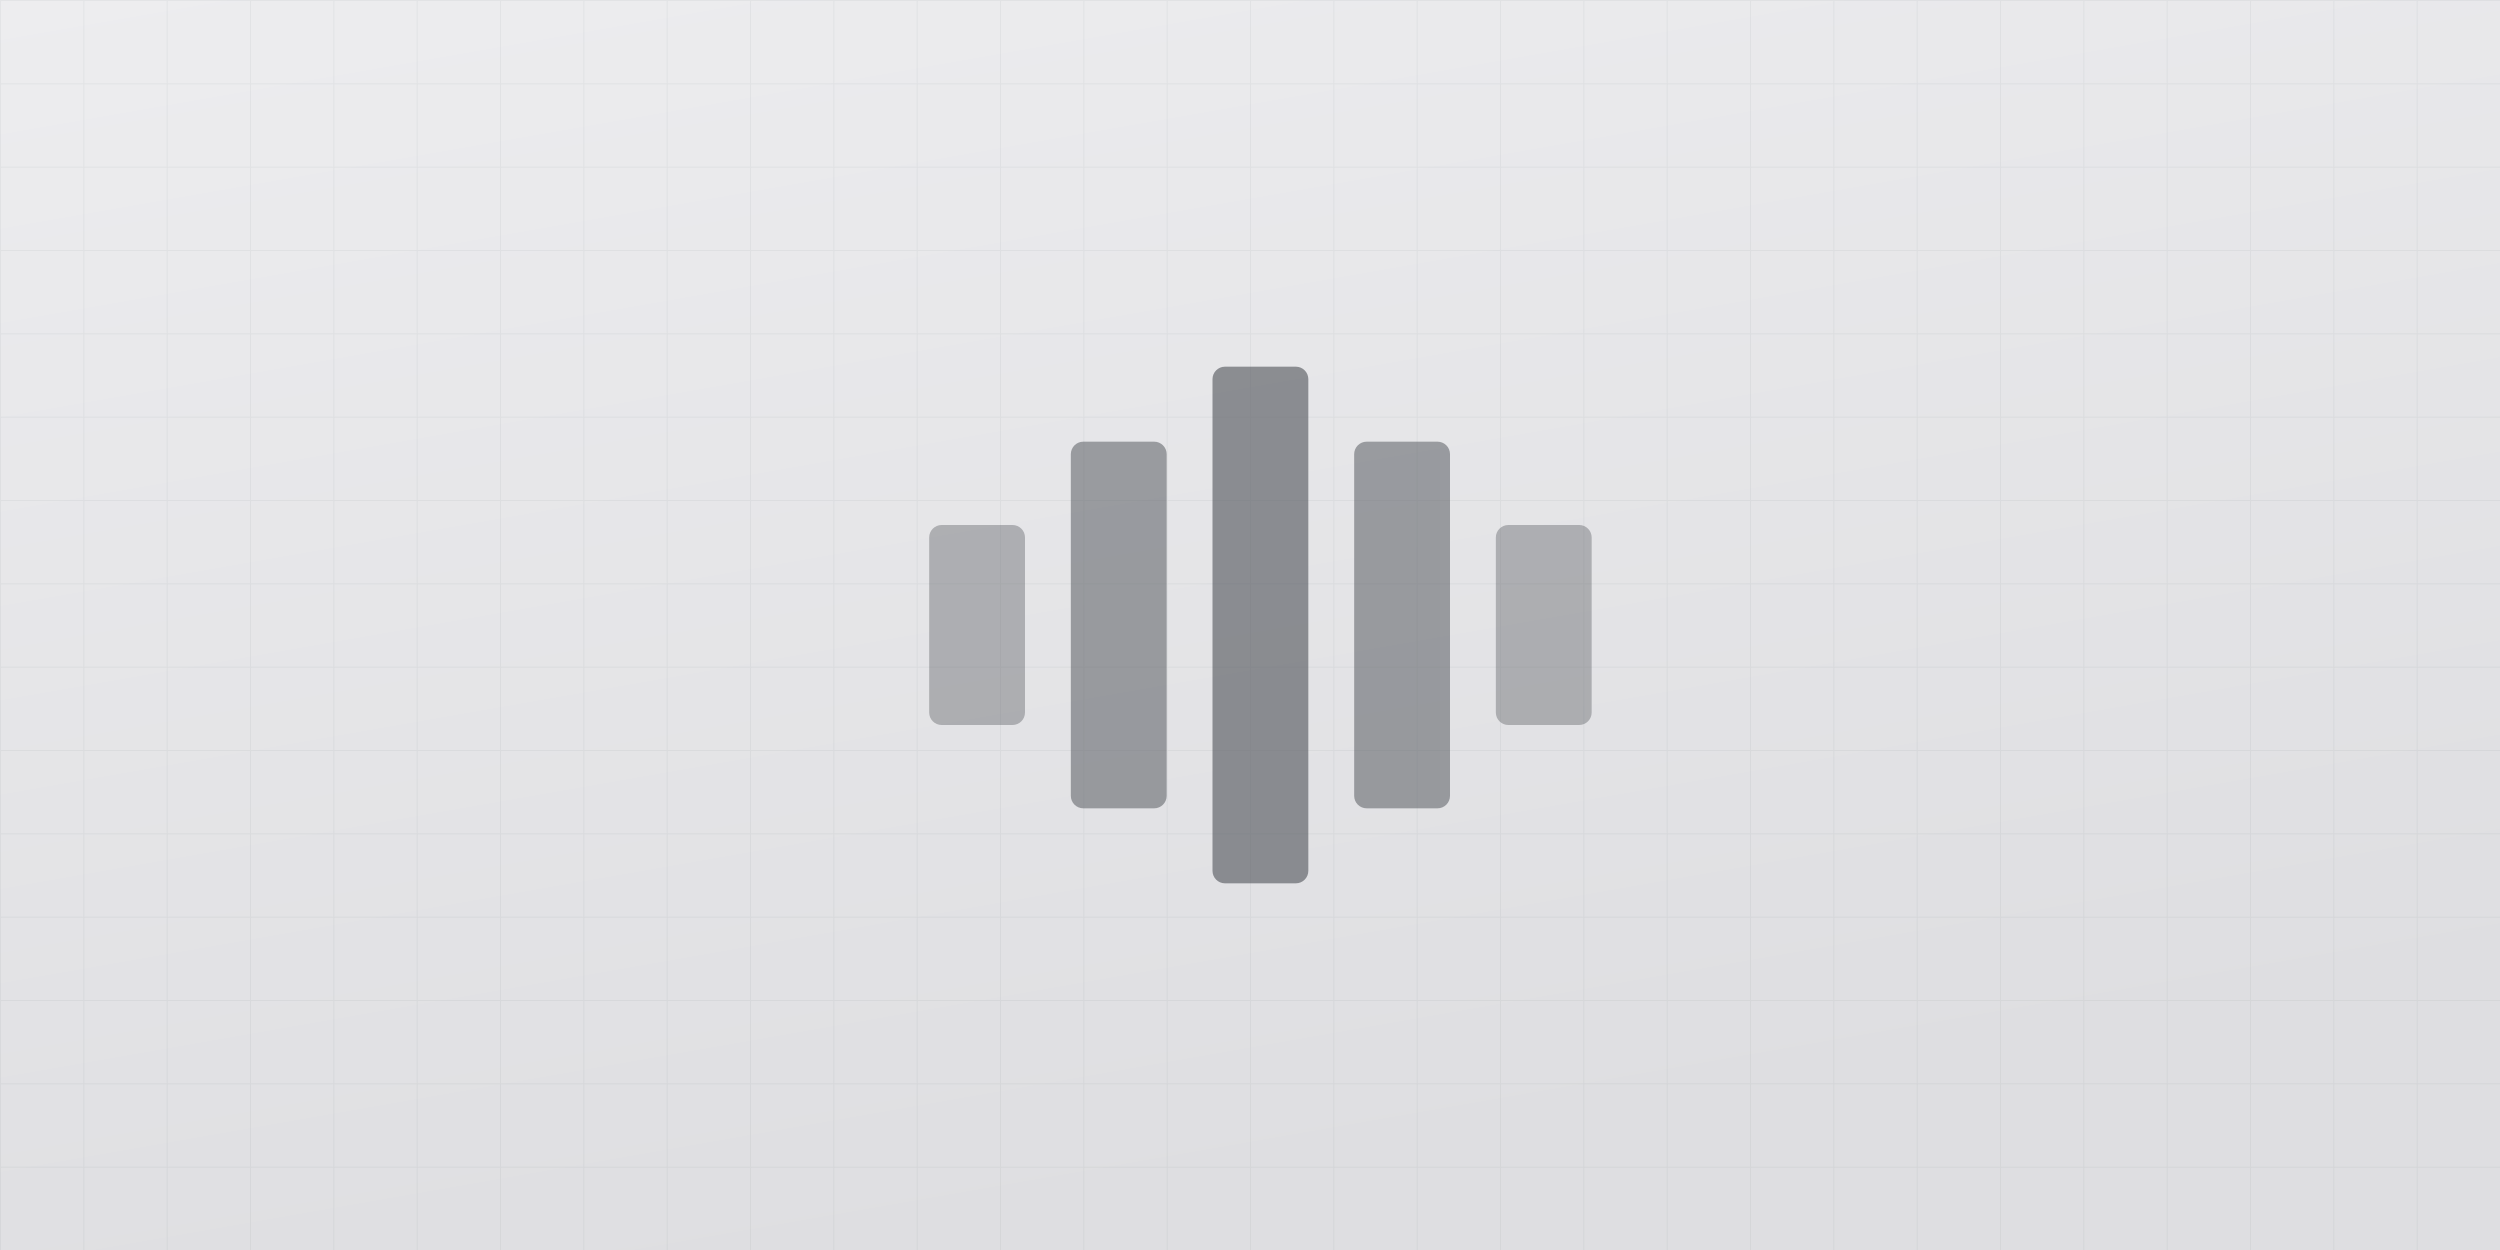
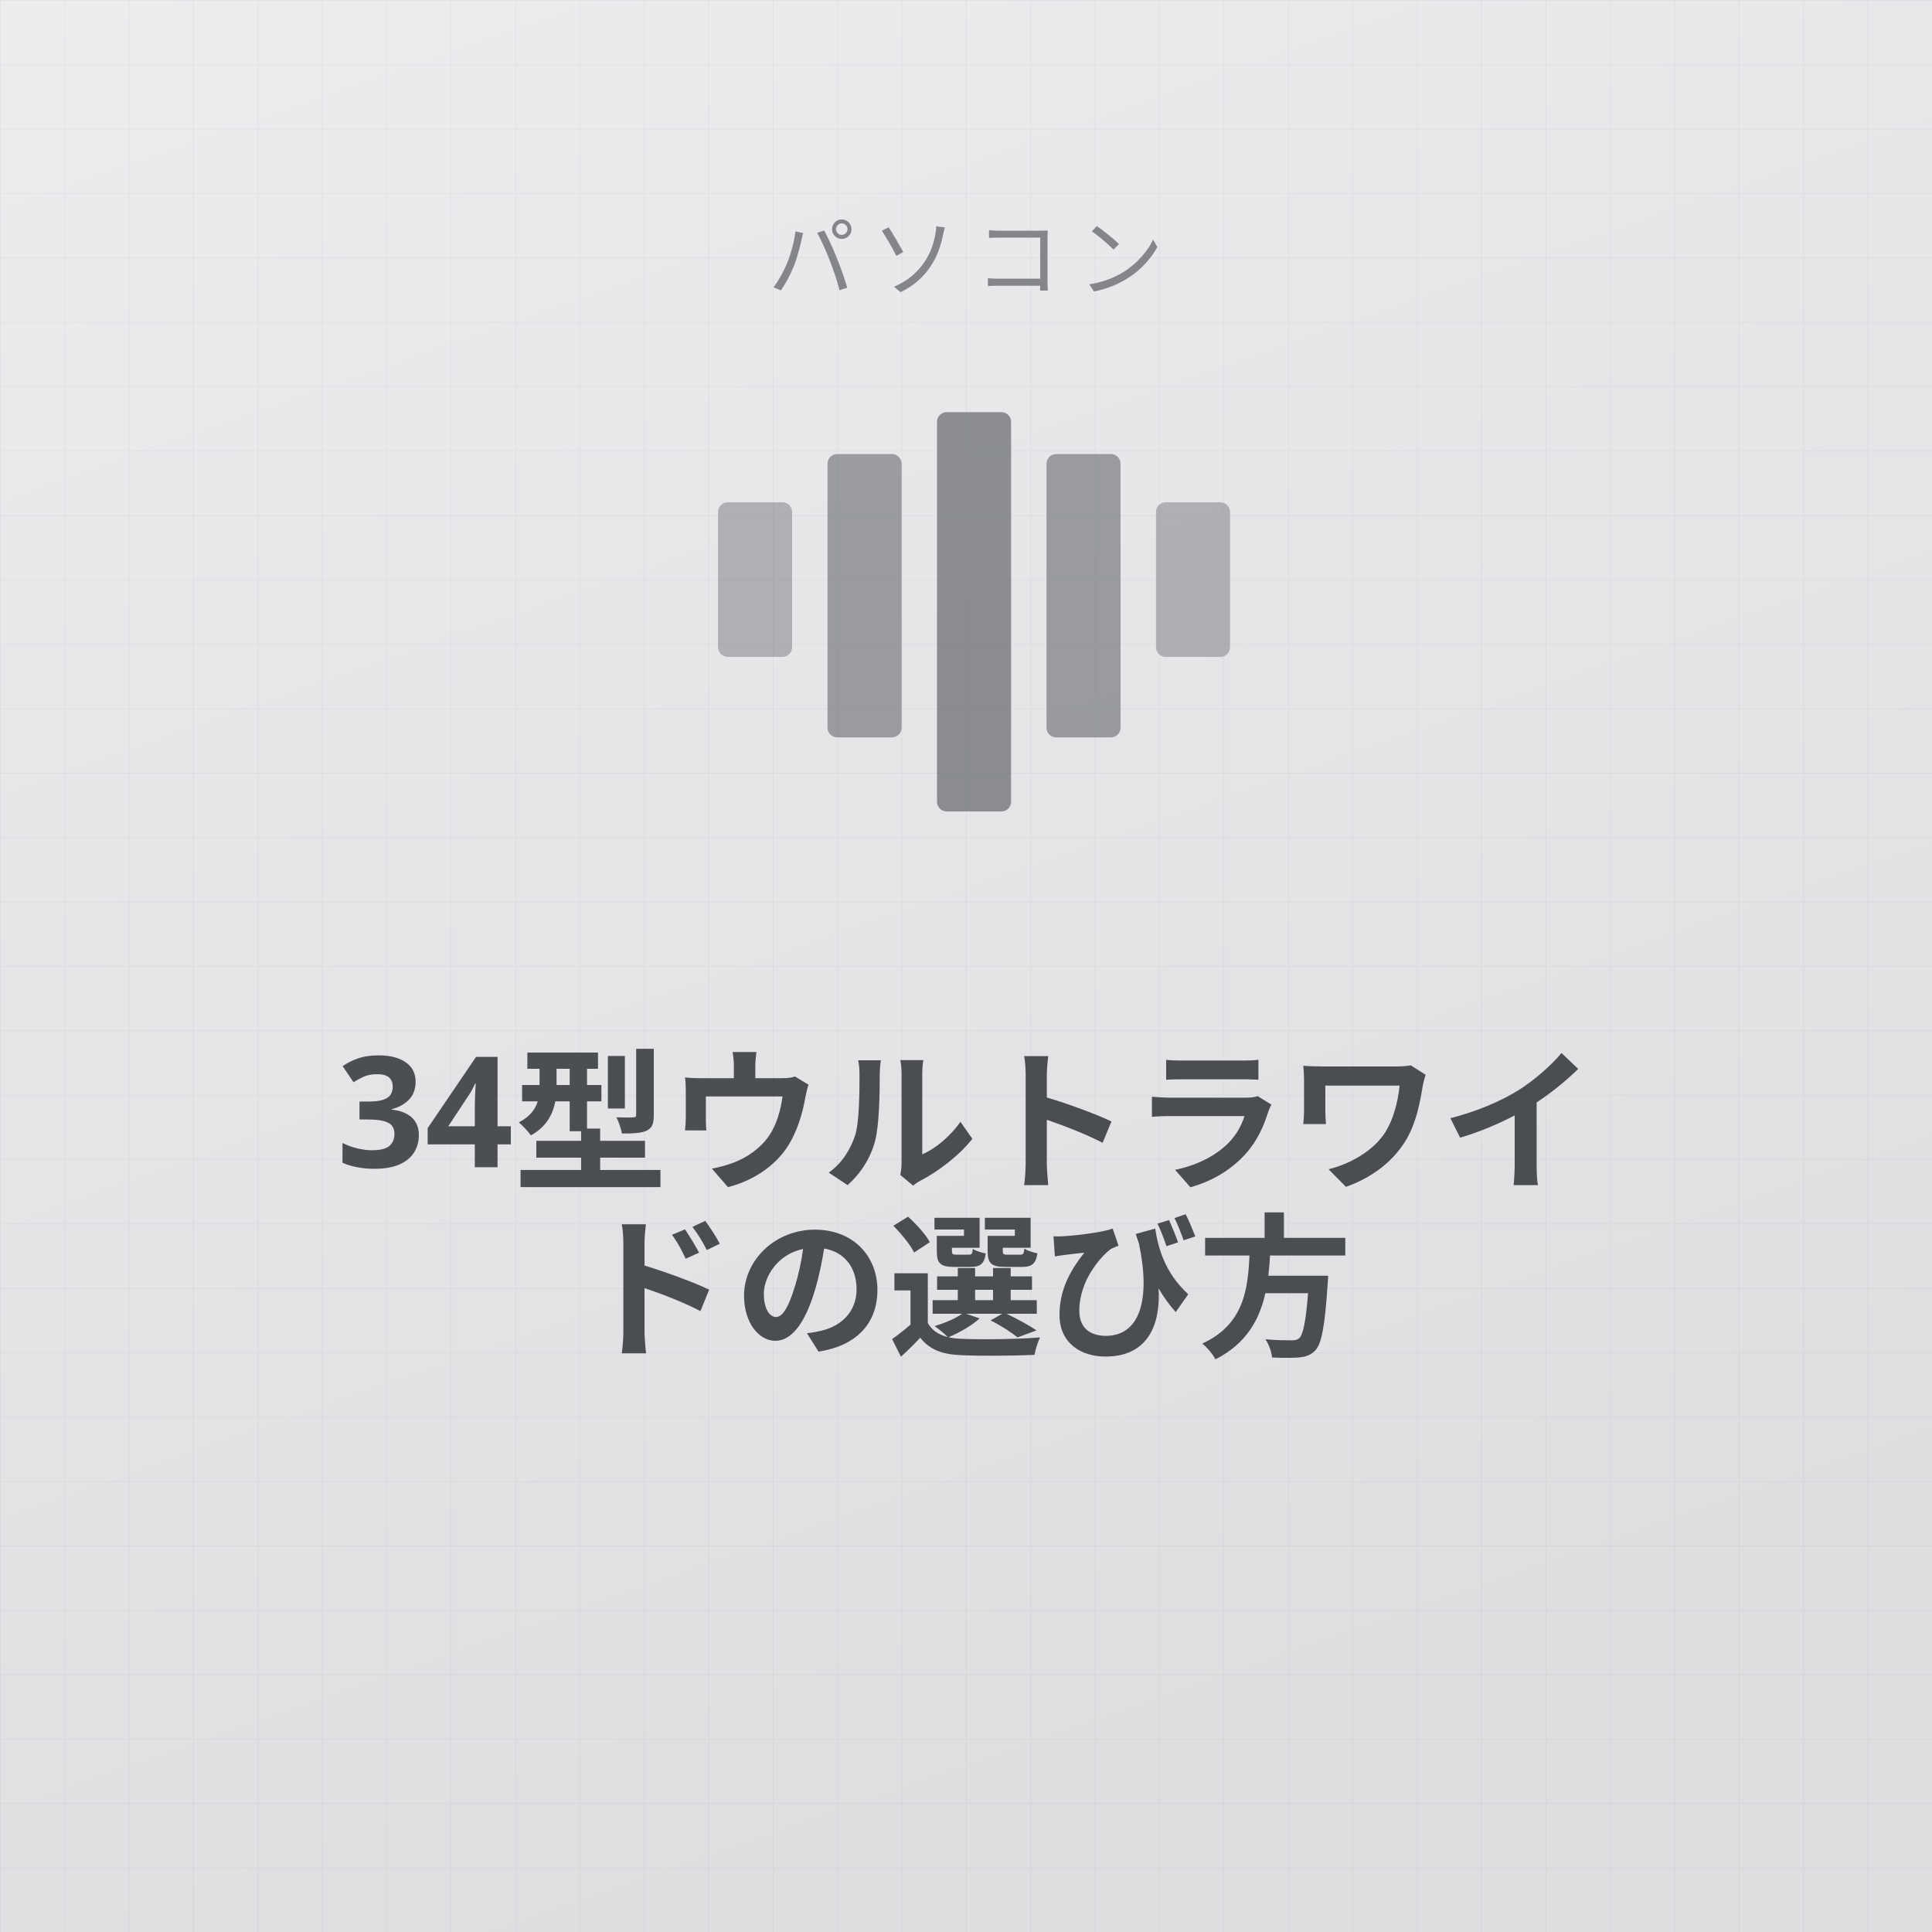
- <svg xmlns="http://www.w3.org/2000/svg" width="1200" height="600" viewBox="0 0 1200 600" role="presentation" aria-hidden="true">
+ <svg xmlns="http://www.w3.org/2000/svg" width="1200" height="1200" viewBox="0 0 1200 1200" role="img" aria-label="34型ウルトラワイドの選び方">
  <defs>
    <linearGradient id="shade" x1="0" y1="0" x2="0.35" y2="1">
      <stop offset="0%" stop-color="#EDEDEF" />
      <stop offset="100%" stop-color="#DEDEE1" />
    </linearGradient>
    <pattern id="grid" width="40" height="40" patternUnits="userSpaceOnUse">
      <path d="M40 0 L0 0 0 40" fill="none" stroke="#25282D" stroke-opacity=".05" stroke-width="1" />
    </pattern>
  </defs>
-   <rect width="1200" height="600" fill="url(#shade)" />
-   <rect width="1200" height="600" fill="url(#grid)" />
-   <rect x="446" y="252" width="46" height="96" rx="6" fill="#5A5D63" fill-opacity=".40" />
-   <rect x="514" y="212" width="46" height="176" rx="6" fill="#5A5D63" fill-opacity=".55" />
-   <rect x="582" y="176" width="46" height="248" rx="6" fill="#5A5D63" fill-opacity=".65" />
-   <rect x="650" y="212" width="46" height="176" rx="6" fill="#5A5D63" fill-opacity=".55" />
-   <rect x="718" y="252" width="46" height="96" rx="6" fill="#5A5D63" fill-opacity=".40" />
+   <rect width="1200" height="1200" fill="url(#shade)" />
+   <rect width="1200" height="1200" fill="url(#grid)" />
+   <rect x="446" y="312" width="46" height="96" rx="6" fill="#5A5D63" fill-opacity=".40" />
+   <rect x="514" y="282" width="46" height="176" rx="6" fill="#5A5D63" fill-opacity=".55" />
+   <rect x="582" y="256" width="46" height="248" rx="6" fill="#5A5D63" fill-opacity=".65" />
+   <rect x="650" y="282" width="46" height="176" rx="6" fill="#5A5D63" fill-opacity=".55" />
+   <rect x="718" y="312" width="46" height="96" rx="6" fill="#5A5D63" fill-opacity=".40" />
+   <text x="600" y="180" text-anchor="middle" font-family="&quot;Hiragino Sans&quot;, &quot;Noto Sans JP&quot;, &quot;Yu Gothic&quot;, sans-serif" font-size="54" letter-spacing="10" fill="#5A5D63" fill-opacity=".70">パソコン</text>
+   <text x="600" y="725" text-anchor="middle" font-family="&quot;Hiragino Sans&quot;, &quot;Noto Sans JP&quot;, &quot;Yu Gothic&quot;, sans-serif" font-size="96" font-weight="700" fill="#25282D" fill-opacity=".80">34型ウルトラワイ</text>
+   <text x="600" y="835" text-anchor="middle" font-family="&quot;Hiragino Sans&quot;, &quot;Noto Sans JP&quot;, &quot;Yu Gothic&quot;, sans-serif" font-size="96" font-weight="700" fill="#25282D" fill-opacity=".80">ドの選び方</text>
</svg>
